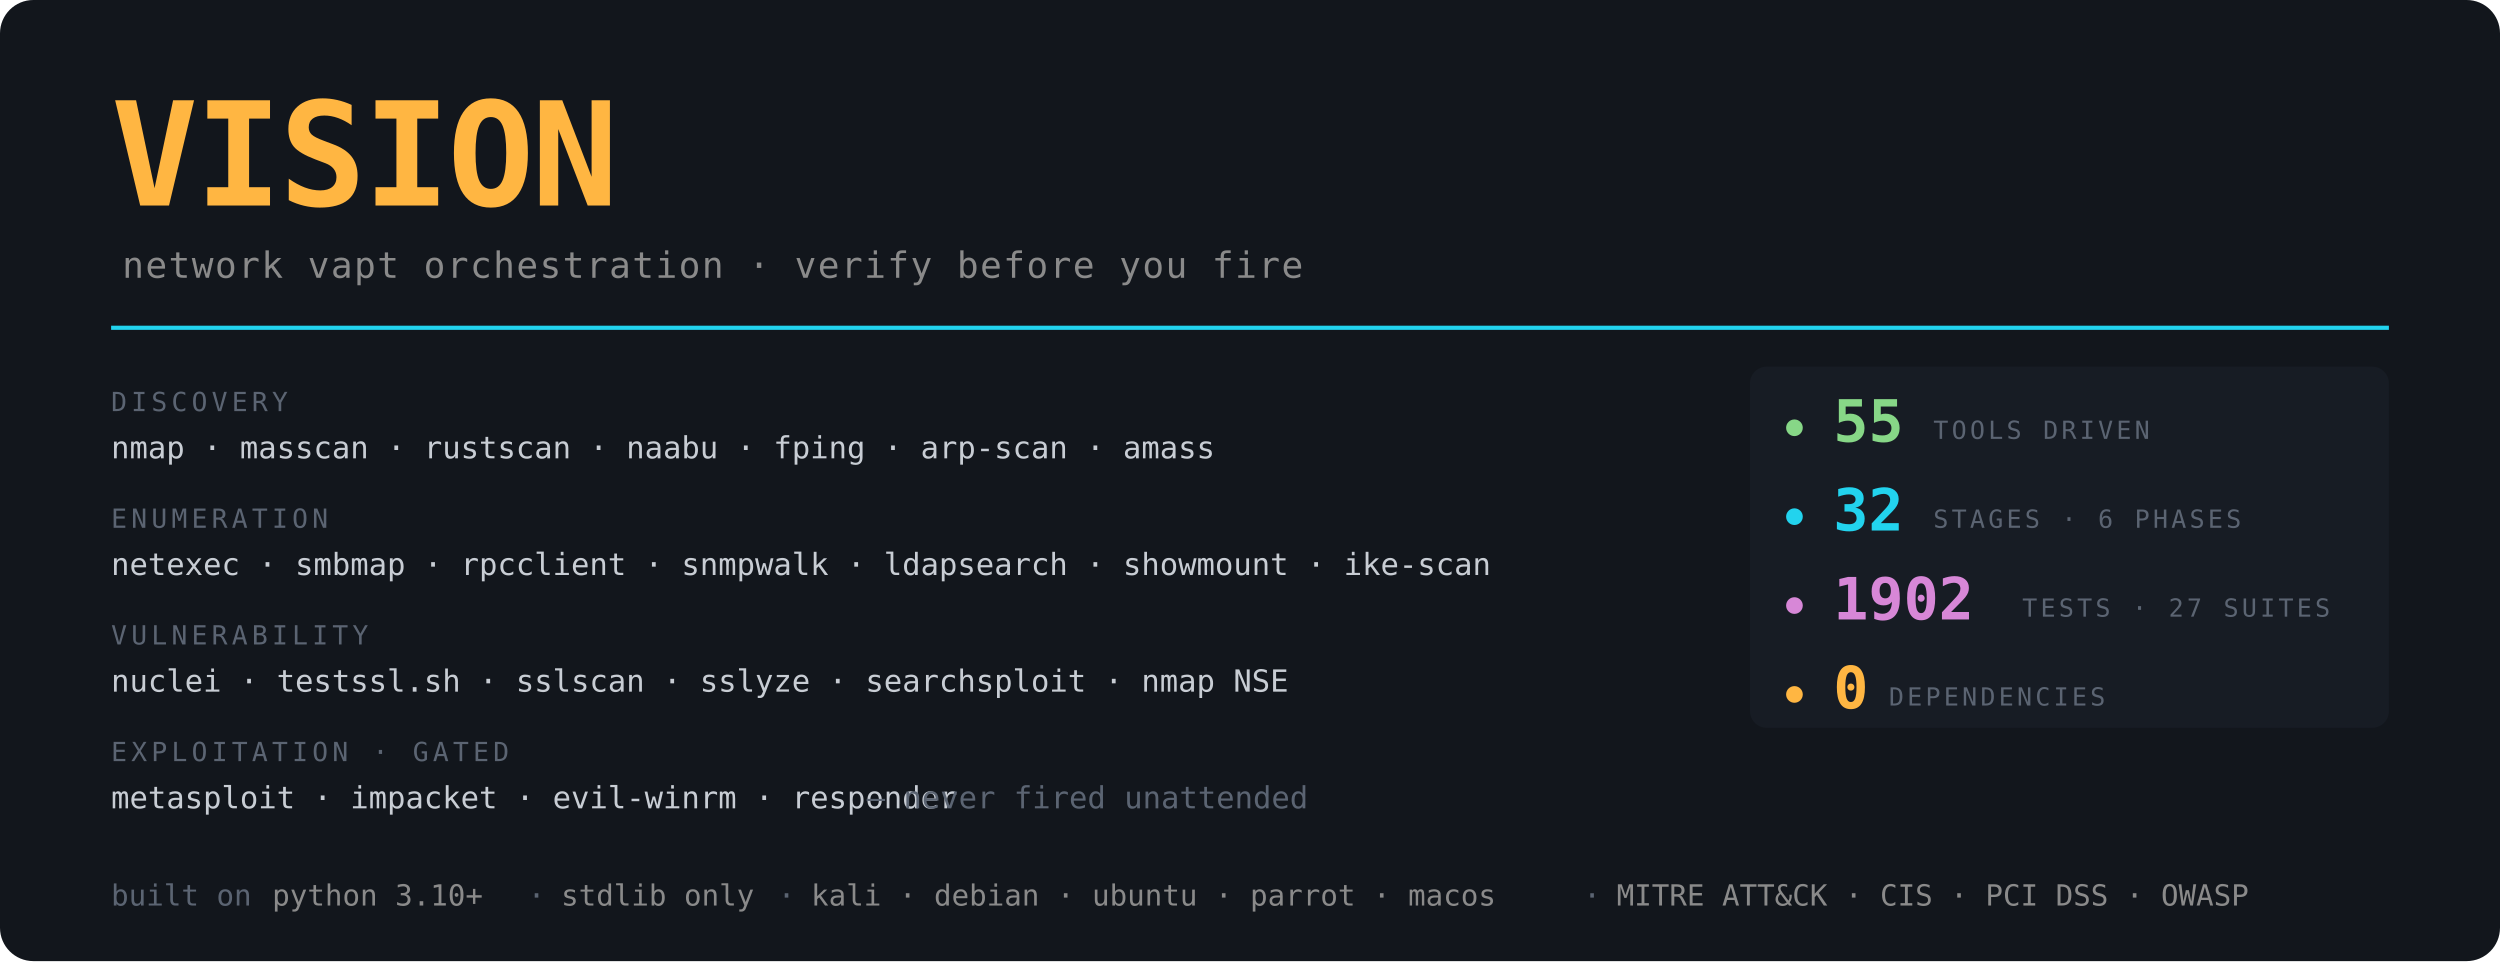
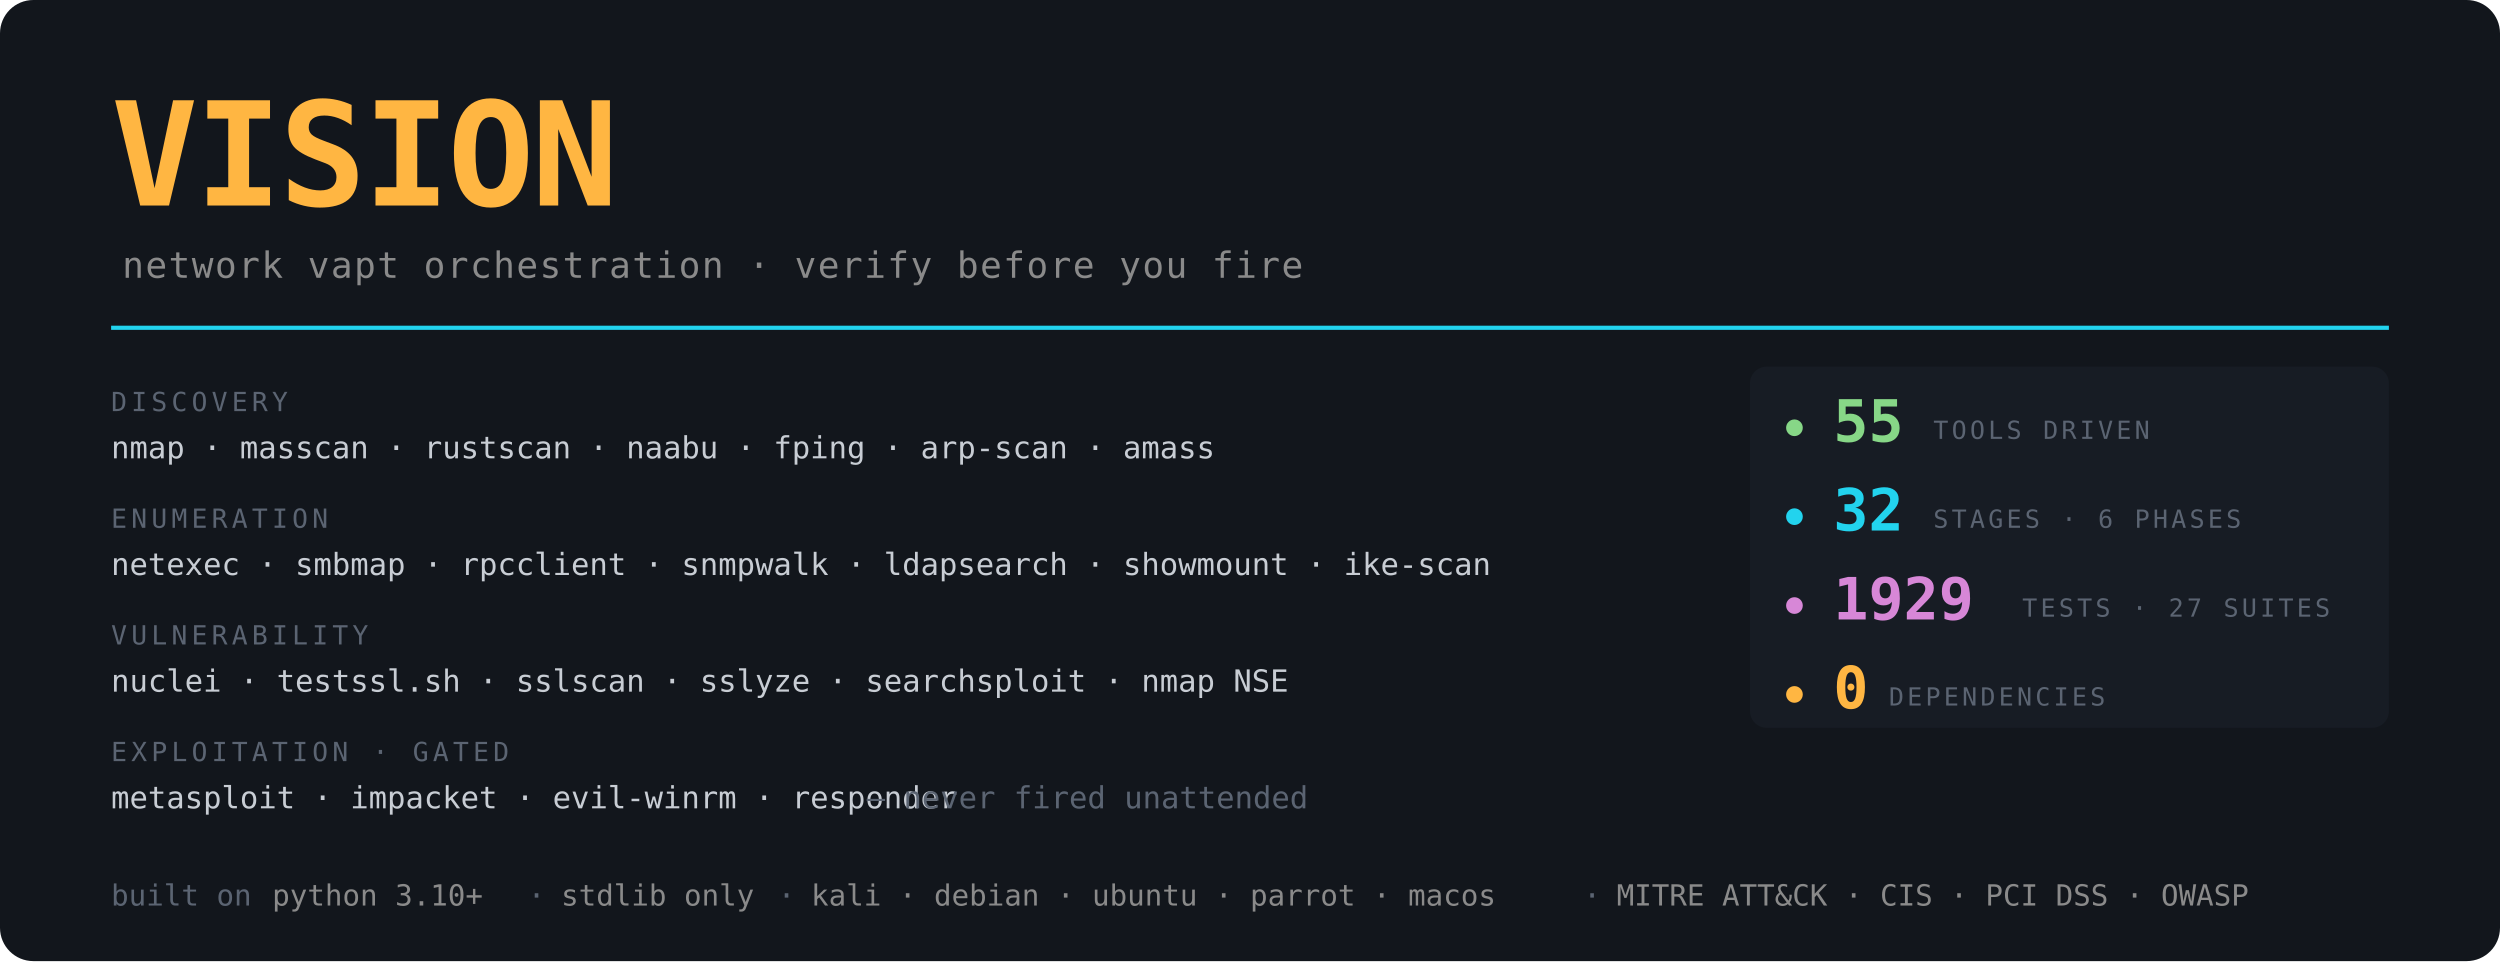
- <svg xmlns="http://www.w3.org/2000/svg" viewBox="0 0 900 346" width="900" height="346" role="img" aria-label="Vision: network VAPT orchestration. 55 tools across six phases — discovery, enumeration, vulnerability scanning, exploitation, credentials, pivoting and traffic analysis — driven by 30 pure-Python modules with no runtime dependencies, covered by 1902 tests.">
+ <svg xmlns="http://www.w3.org/2000/svg" viewBox="0 0 900 346" width="900" height="346" role="img" aria-label="Vision: network VAPT orchestration. 55 tools across six phases — discovery, enumeration, vulnerability scanning, exploitation, credentials, pivoting and traffic analysis — driven by 30 pure-Python modules with no runtime dependencies, covered by 1929 tests.">
  <style>
  text{font-family:"SF Mono",Menlo,Consolas,"DejaVu Sans Mono",monospace}
  .accent{fill:#22d3ee} .green{fill:#87d787} .mag{fill:#d787d7}
  .yellow{fill:#ffb642} .red{fill:#ff4444} .cyan{fill:#5fd7d7}
  .white{fill:#eeeeee} .grey{fill:#8a8a8a} .dim{fill:#5b6472}

  .wordmark{font-size:52px;font-weight:700;letter-spacing:-.02em;fill:#ffb642}
  .tagline{font-size:13px;fill:#8a8a8a;letter-spacing:.04em}
  .grouplabel{font-size:9.5px;fill:#5b6472;letter-spacing:.16em}
  .tool{font-size:11px;fill:#c8cdd4}
  .statnum{font-size:21px;font-weight:700}
  .statlabel{font-size:9px;fill:#5b6472;letter-spacing:.13em}

  /* Everything rests visible; animation only reveals into the finished frame.
     A renderer that ignores CSS animation shows the complete header rather
     than a blank panel. */
  .r{opacity:1;animation:fade .5s ease-out backwards}
  @keyframes fade{from{opacity:0;transform:translateY(3px)}}

  .pip{animation:pulse 3.4s ease-in-out infinite}
  @keyframes pulse{0%,100%{opacity:.35}50%{opacity:1}}

  /* The rule under the wordmark draws itself once, left to right. */
  .rule{stroke:#22d3ee;stroke-width:1.5;animation:draw 1.6s ease-out backwards}
  @keyframes draw{from{stroke-dasharray:0 820}to{stroke-dasharray:820 0}}

  @media (prefers-reduced-motion:reduce){
    .r{opacity:1;animation:none}
    .pip{opacity:.8;animation:none}
    .rule{animation:none}
  }
</style>
  <rect width="900" height="346" rx="12" fill="#12161c" />
  <g transform="translate(40,74)">
    <text class="wordmark r" style="animation-delay:.1s">VISION</text>
    <text x="4" y="26" class="tagline r" style="animation-delay:.35s">network vapt orchestration · verify before you fire</text>
    <line x1="0" y1="44" x2="820" y2="44" class="rule" style="animation-delay:.5s" />
  </g>
  <g transform="translate(40,148)">
    <text class="grouplabel r" style="animation-delay:.7s">DISCOVERY</text>
    <text y="17" class="tool r" style="animation-delay:.75s">nmap · masscan · rustscan · naabu · fping · arp-scan · amass</text>
    <text y="42" class="grouplabel r" style="animation-delay:.85s">ENUMERATION</text>
    <text y="59" class="tool r" style="animation-delay:.9s">netexec · smbmap · rpcclient · snmpwalk · ldapsearch · showmount · ike-scan</text>
    <text y="84" class="grouplabel r" style="animation-delay:1.0s">VULNERABILITY</text>
    <text y="101" class="tool r" style="animation-delay:1.05s">nuclei · testssl.sh · sslscan · sslyze · searchsploit · nmap NSE</text>
    <text y="126" class="grouplabel r" style="animation-delay:1.15s">EXPLOITATION · GATED</text>
    <text y="143" class="tool r" style="animation-delay:1.2s">
      <tspan x="0">metasploit · impacket · evil-winrm · responder</tspan>
      <tspan x="272" class="dim">— never fired unattended</tspan>
    </text>
  </g>
  <g transform="translate(646,150)">
    <rect x="-16" y="-18" width="230" height="130" rx="6" fill="#171c24" />
    <circle cx="0" cy="4" r="3" class="green pip" style="animation-delay:0s" />
    <text x="14" y="9" class="statnum green r" style="animation-delay:.8s">55</text>
    <text x="50" y="8" class="statlabel r" style="animation-delay:.8s">TOOLS DRIVEN</text>
    <circle cx="0" cy="36" r="3" class="accent pip" style="animation-delay:.9s" />
    <text x="14" y="41" class="statnum accent r" style="animation-delay:.95s">32</text>
    <text x="50" y="40" class="statlabel r" style="animation-delay:.95s">STAGES · 6 PHASES</text>
    <circle cx="0" cy="68" r="3" class="mag pip" style="animation-delay:1.8s" />
-     <text x="14" y="73" class="statnum mag r" style="animation-delay:1.1s">1902</text>
+     <text x="14" y="73" class="statnum mag r" style="animation-delay:1.1s">1929</text>
    <text x="82" y="72" class="statlabel r" style="animation-delay:1.1s">TESTS · 27 SUITES</text>
    <circle cx="0" cy="100" r="3" class="yellow pip" style="animation-delay:2.4s" />
    <text x="14" y="105" class="statnum yellow r" style="animation-delay:1.25s">0</text>
    <text x="34" y="104" class="statlabel r" style="animation-delay:1.25s">DEPENDENCIES</text>
  </g>
  <g transform="translate(40,326)">
    <text class="r" style="animation-delay:1.4s;font-size:10.5px">
      <tspan x="0" class="dim">built on</tspan>
      <tspan x="58" class="grey">python 3.10+</tspan>
      <tspan x="150" class="dim">·</tspan>
      <tspan x="162" class="grey">stdlib only</tspan>
      <tspan x="240" class="dim">·</tspan>
      <tspan x="252" class="grey">kali · debian · ubuntu · parrot · macos</tspan>
      <tspan x="530" class="dim">·</tspan>
      <tspan x="542" class="grey">MITRE ATT&amp;CK · CIS · PCI DSS · OWASP</tspan>
    </text>
  </g>
</svg>
